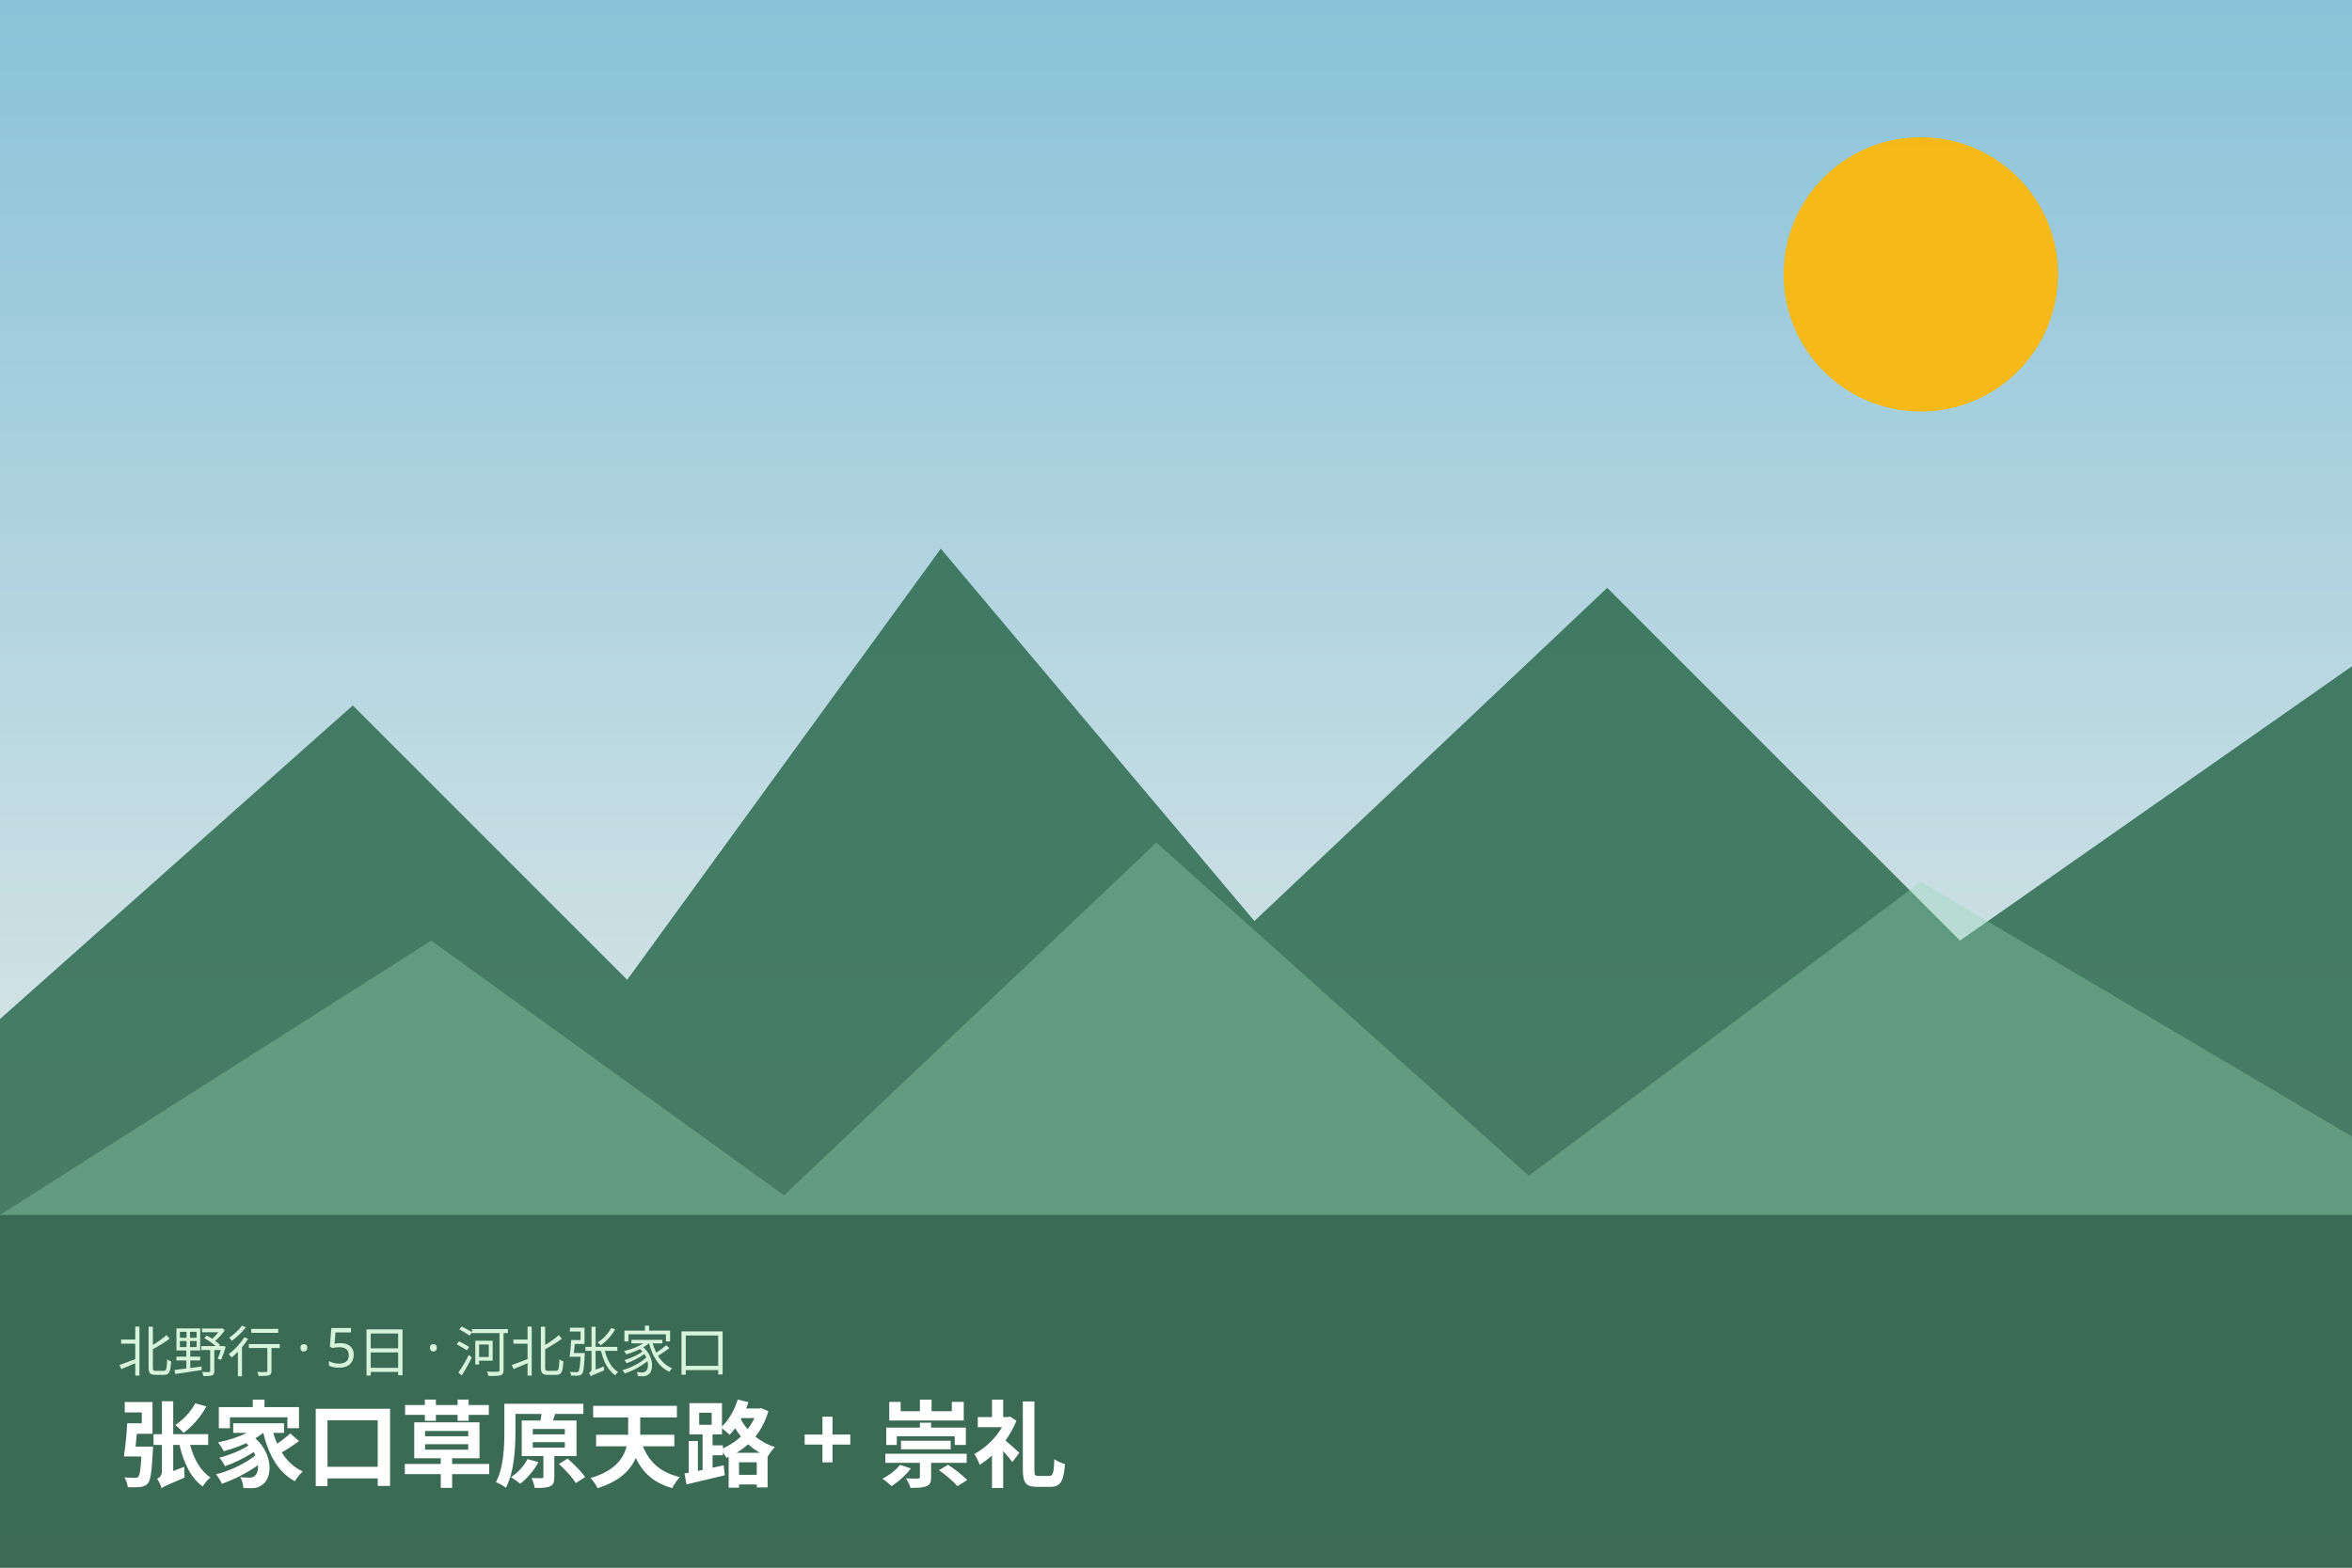
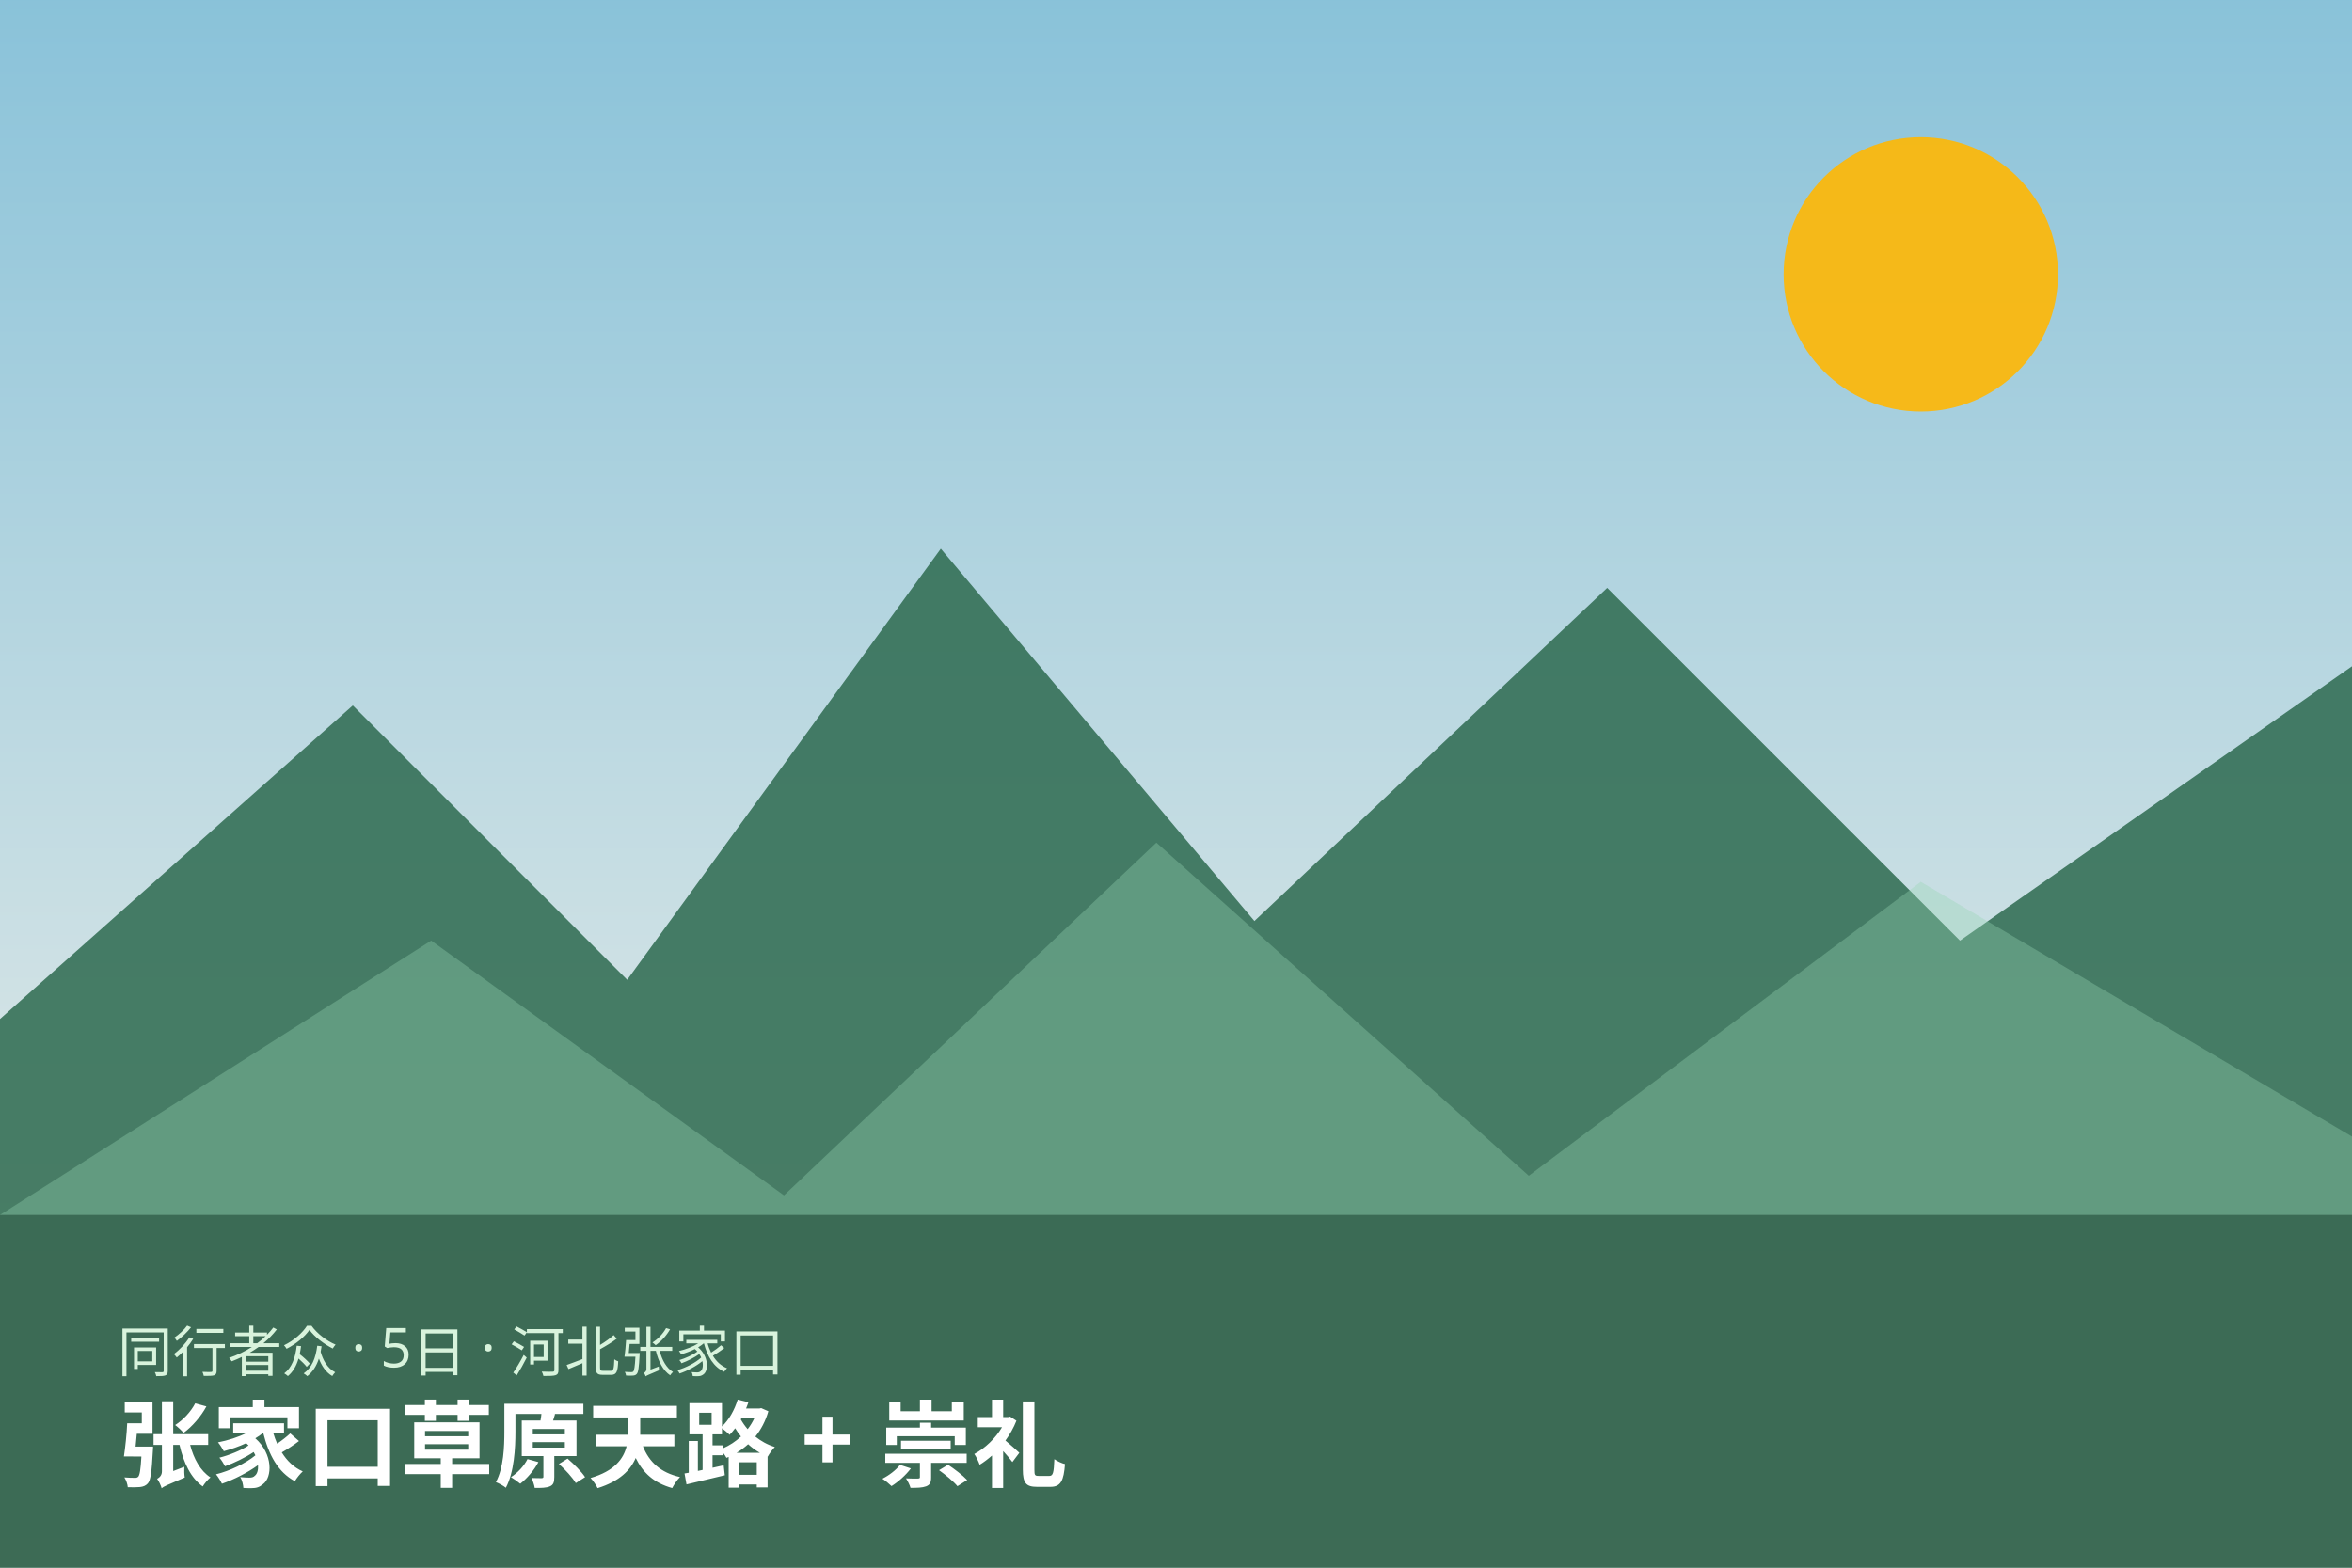
<svg xmlns="http://www.w3.org/2000/svg" width="1200" height="800" viewBox="0 0 1200 800">
  <defs>
    <linearGradient id="sky" x1="0" y1="0" x2="0" y2="1">
      <stop offset="0%" stop-color="#89c2d9" />
      <stop offset="100%" stop-color="#f7f3eb" />
    </linearGradient>
  </defs>
  <rect width="1200" height="800" fill="url(#sky)" />
  <circle cx="980" cy="140" r="70" fill="#ffb703" opacity="0.9" />
  <path d="M0 520 L180 360 L320 500 L480 280 L640 470 L820 300 L1000 480 L1200 340 L1200 800 L0 800 Z" fill="#2d6a4f" opacity="0.85" />
  <path d="M0 620 L220 480 L400 610 L590 430 L780 600 L980 450 L1200 580 L1200 800 L0 800 Z" fill="#95d5b2" opacity="0.35" />
  <rect x="0" y="620" width="1200" height="180" fill="#1b4332" opacity="0.55" />
-   <text x="60" y="700" font-family="PingFang SC, sans-serif" font-size="28" fill="#d8f3dc">北野行 · 5日 · 河北张家口</text>
+   <text x="60" y="700" font-family="PingFang SC, sans-serif" font-size="28" fill="#d8f3dc">同行者众 · 5日 · 河北张家口</text>
  <text x="60" y="755" font-family="PingFang SC, sans-serif" font-size="48" font-weight="700" fill="#ffffff">张家口草原天路 + 崇礼</text>
</svg>
